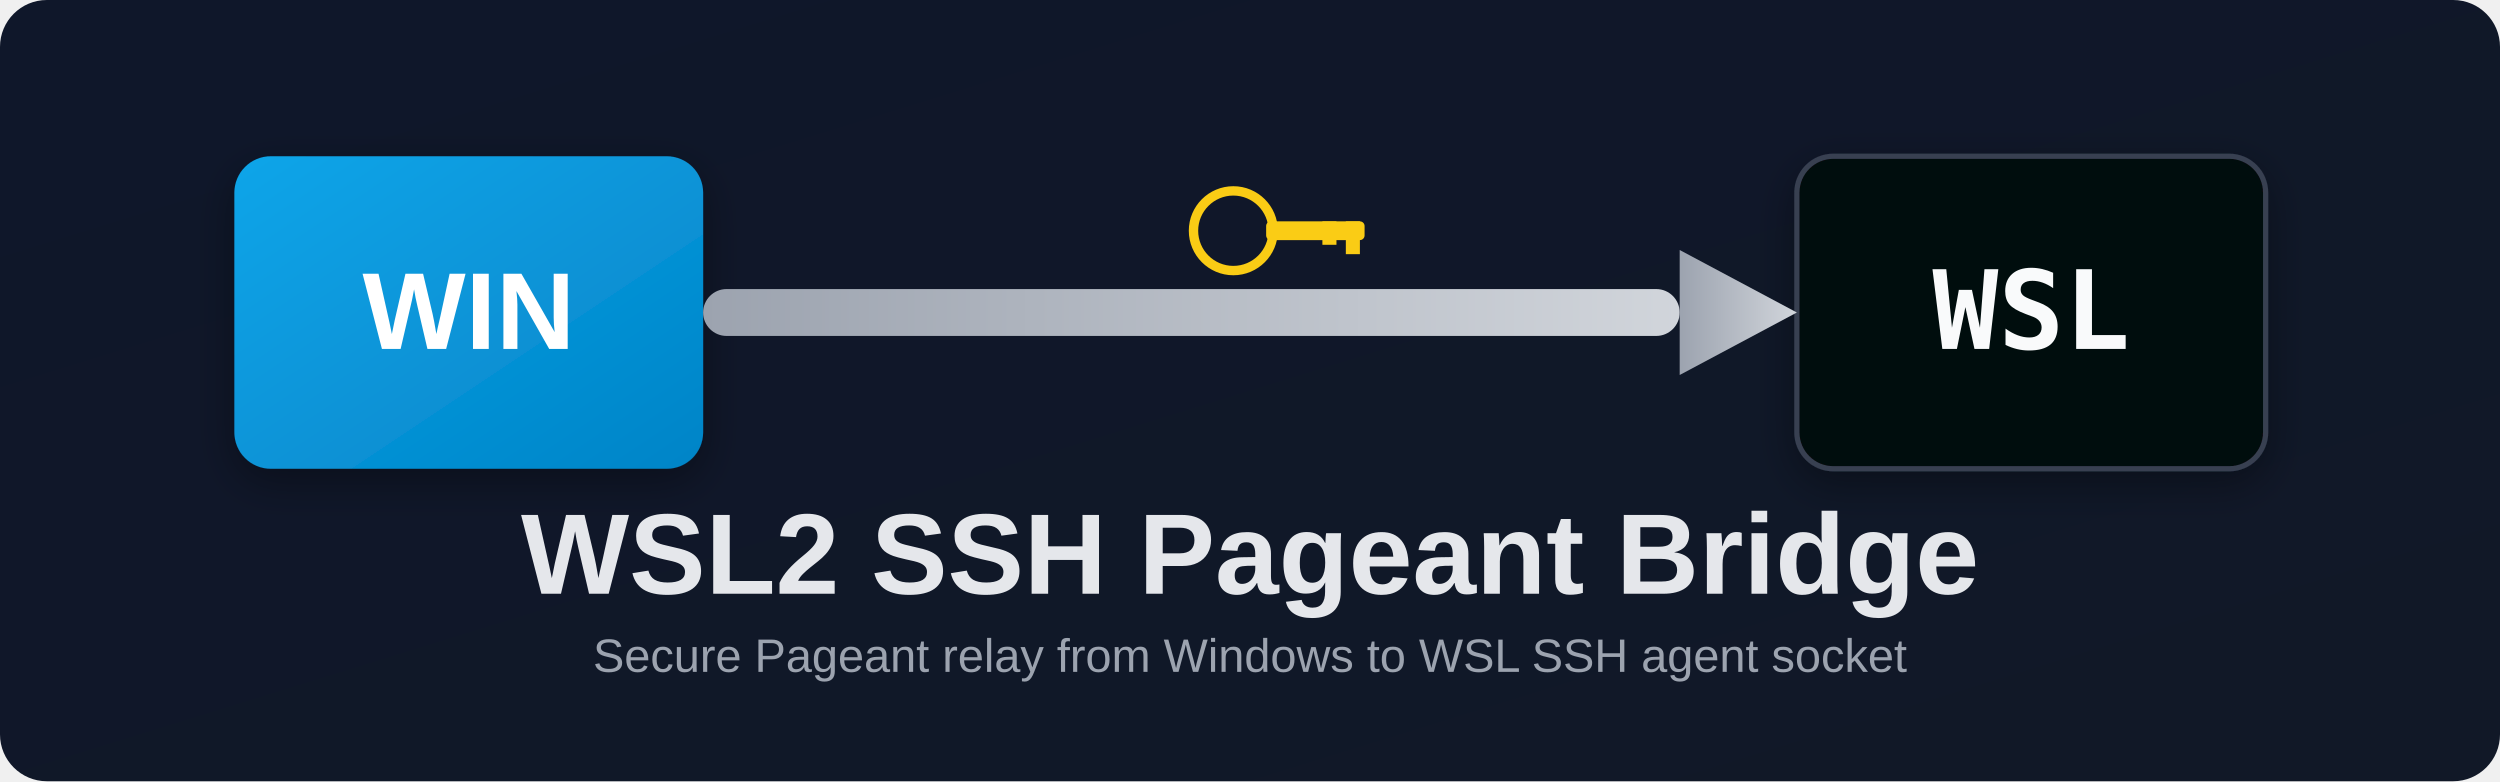
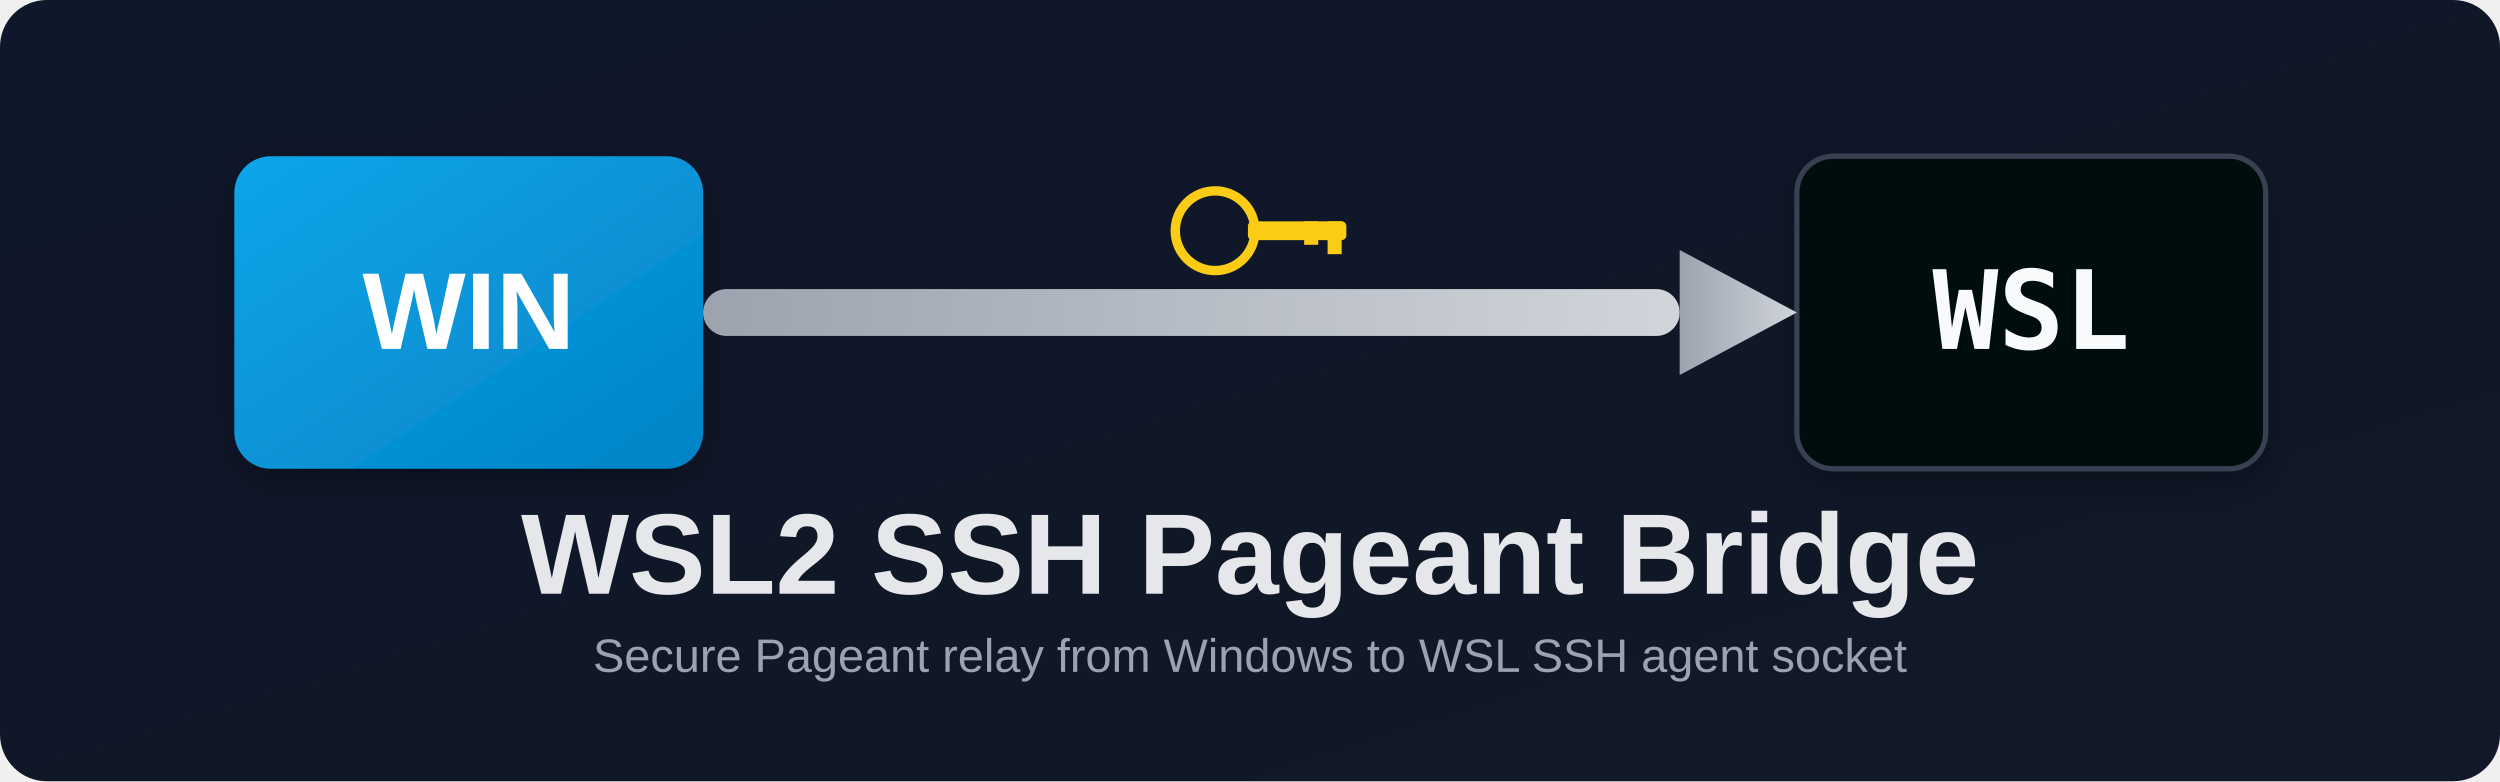
<svg xmlns="http://www.w3.org/2000/svg" width="960" height="300" viewBox="0 0 960 300" role="img" aria-label="WSL2 SSH Pageant Bridge logo">
  <defs>
    <linearGradient id="bg" x1="0" y1="0" x2="1" y2="1">
      <stop offset="0%" stop-color="#0f172a" />
      <stop offset="100%" stop-color="#111827" />
    </linearGradient>
    <linearGradient id="arrow" x1="0" y1="0" x2="1" y2="0">
      <stop offset="0%" stop-color="#9ca3af" />
      <stop offset="100%" stop-color="#d1d5db" />
    </linearGradient>
    <linearGradient id="win" x1="0" y1="0" x2="1" y2="1">
      <stop offset="0%" stop-color="#0ea5e9" />
      <stop offset="100%" stop-color="#0284c7" />
    </linearGradient>
    <filter id="softShadow" x="-20%" y="-20%" width="140%" height="140%">
      <feDropShadow dx="0" dy="5" stdDeviation="8" flood-color="#000000" flood-opacity="0.35" />
    </filter>
  </defs>
  <rect x="0" y="0" width="960" height="300" rx="18" fill="url(#bg)" />
  <rect x="90" y="60" width="180" height="120" rx="14" fill="url(#win)" filter="url(#softShadow)" />
  <text x="180" y="134" font-family="Segoe UI, Arial, sans-serif" font-size="42" font-weight="700" fill="#ffffff" text-anchor="middle">WIN</text>
  <rect x="690" y="60" width="180" height="120" rx="14" fill="#05070c" stroke="#374151" stroke-width="2" filter="url(#softShadow)" />
  <text x="780" y="134" font-family="Consolas, Menlo, monospace" font-size="42" font-weight="700" fill="#f9fafb" text-anchor="middle">WSL</text>
  <rect x="270" y="111" width="375" height="18" rx="9" fill="url(#arrow)" />
  <polygon points="645,96 690,120 645,144" fill="url(#arrow)" />
-   <g transform="translate(452,67) scale(0.9)">
+   <g transform="translate(445,67) scale(0.9)">
    <circle cx="24" cy="24" r="17" stroke="#facc15" stroke-width="4" fill="none" />
    <rect x="38" y="20" width="42" height="8" rx="2" fill="#facc15" />
    <rect x="72" y="20" width="6" height="14" fill="#facc15" />
    <rect x="62" y="20" width="6" height="10" fill="#facc15" />
  </g>
  <text x="480" y="228" font-family="Segoe UI, Arial, sans-serif" font-size="44" font-weight="700" fill="#e5e7eb" text-anchor="middle">WSL2 SSH Pageant Bridge</text>
  <text x="480" y="258" font-family="Segoe UI, Arial, sans-serif" font-size="18" fill="#9ca3af" text-anchor="middle">Secure Pageant relay from Windows to WSL SSH agent socket</text>
</svg>
